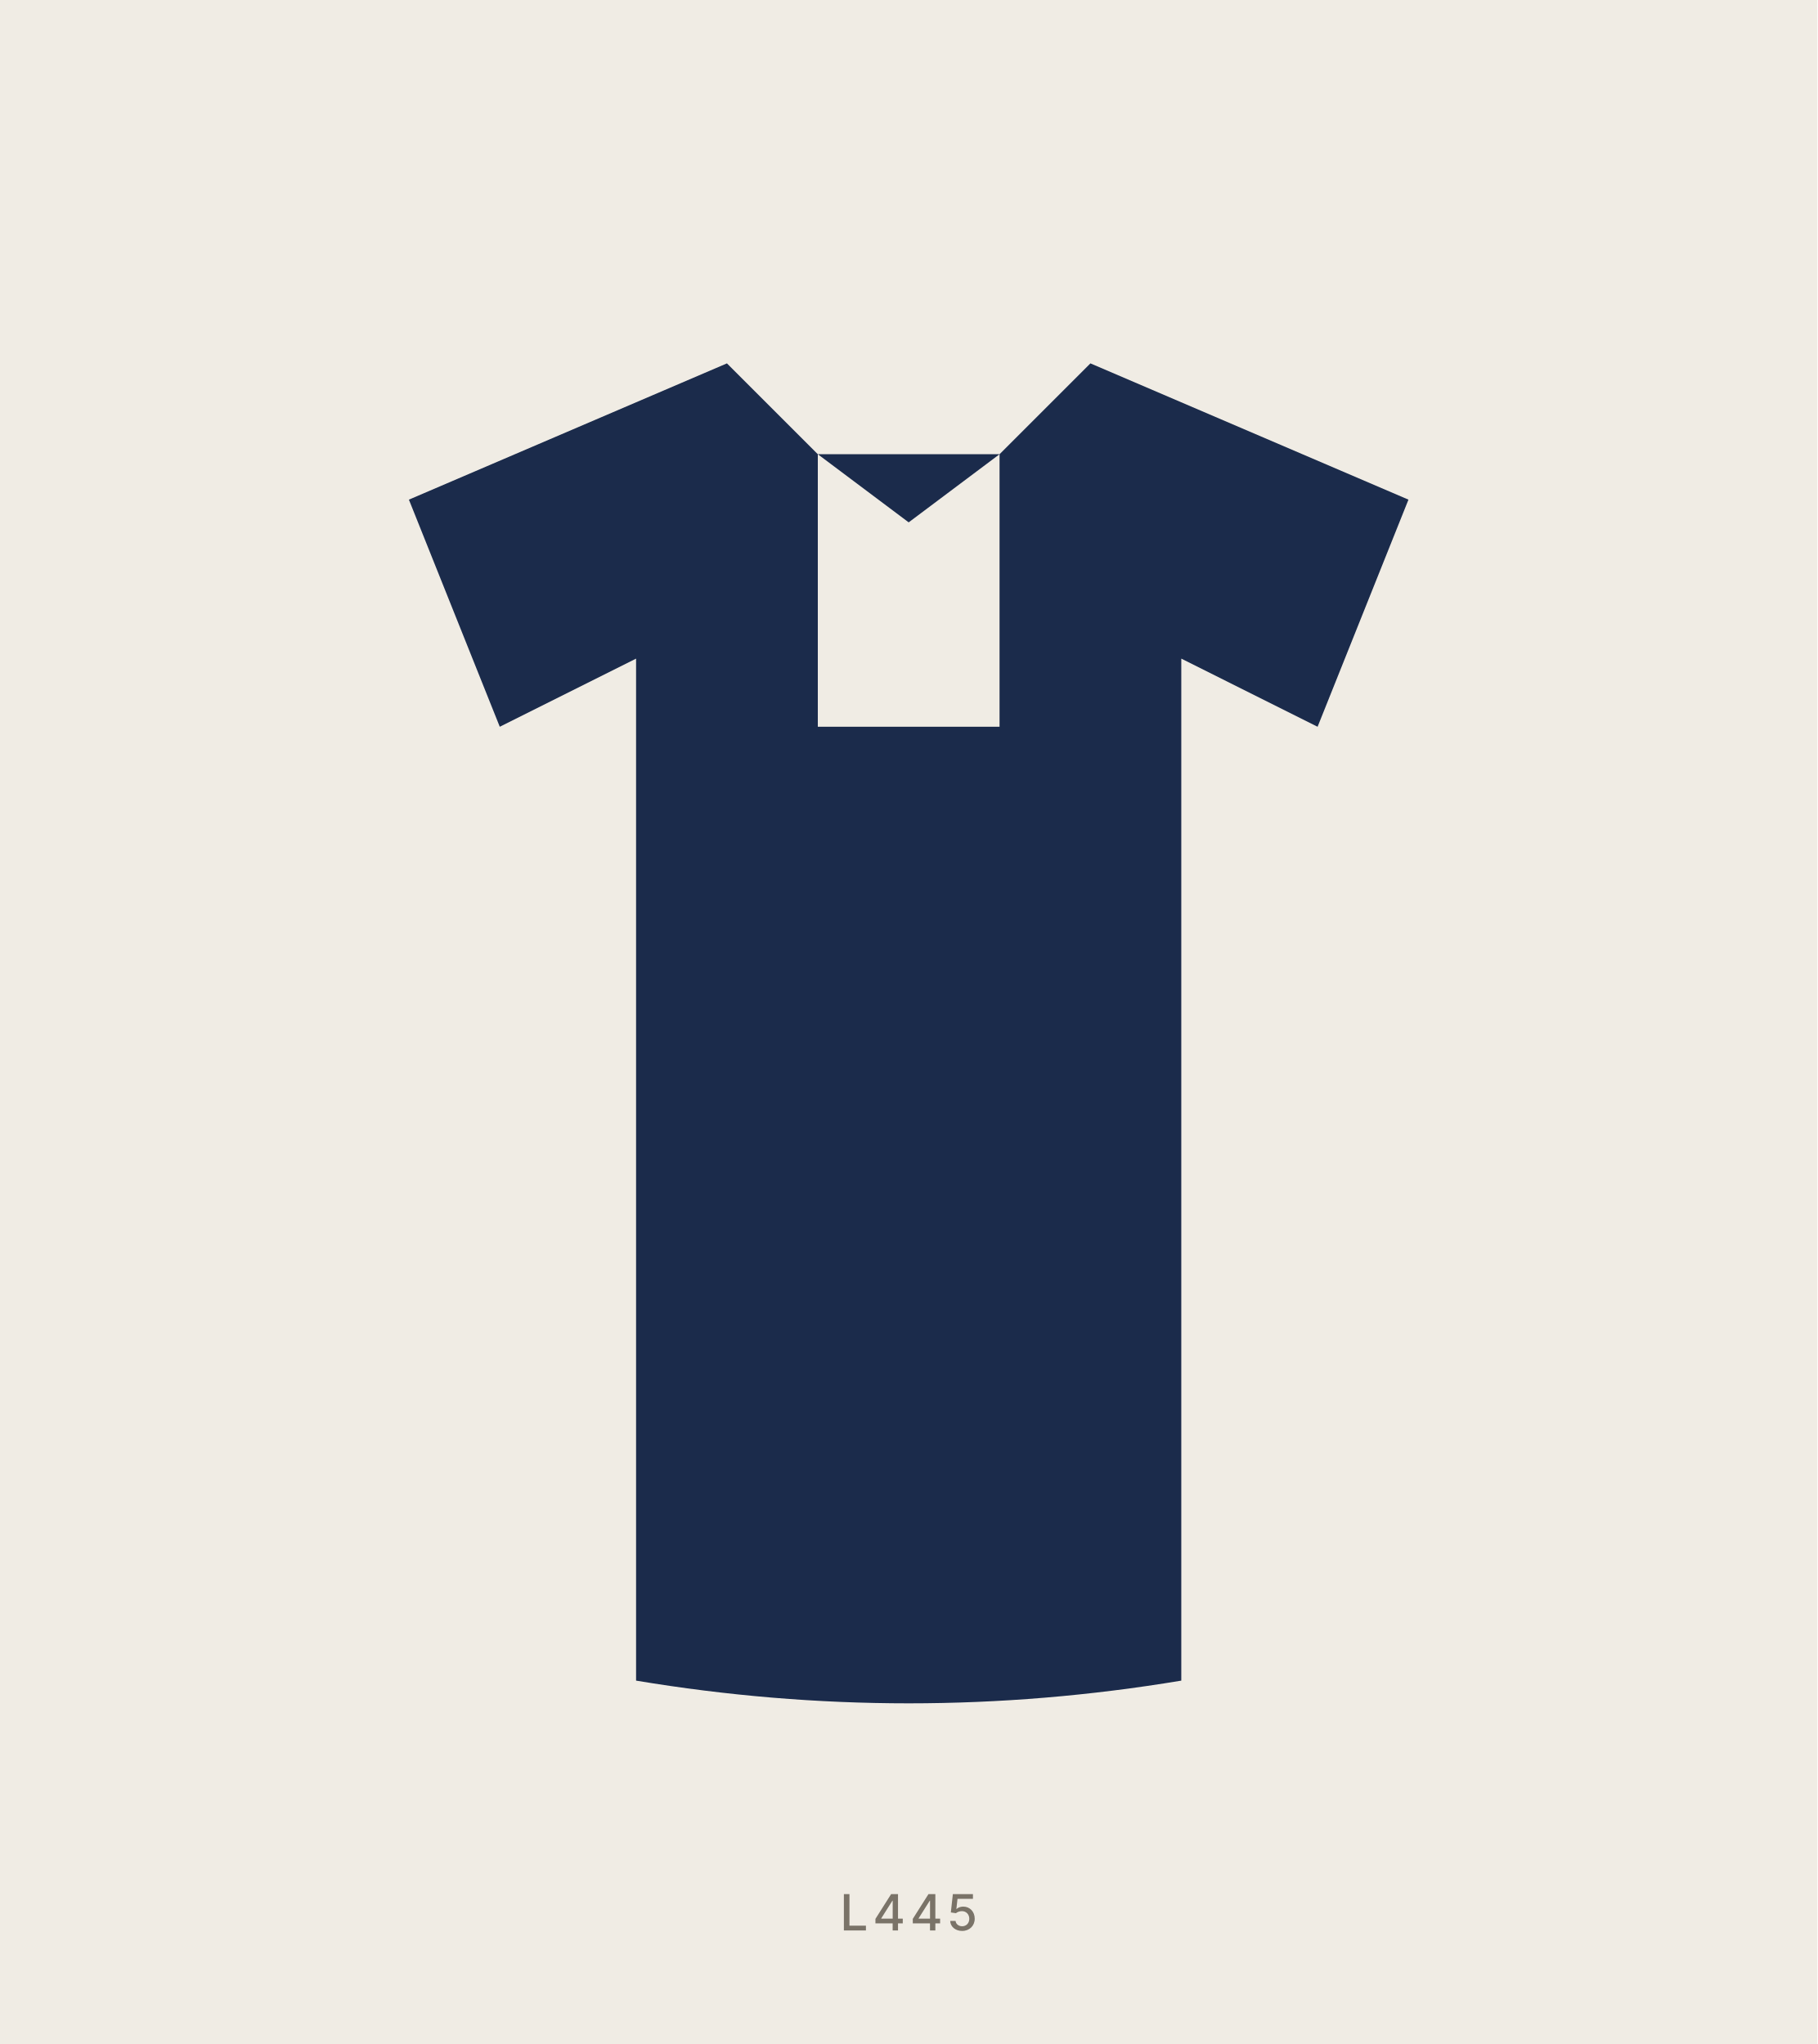
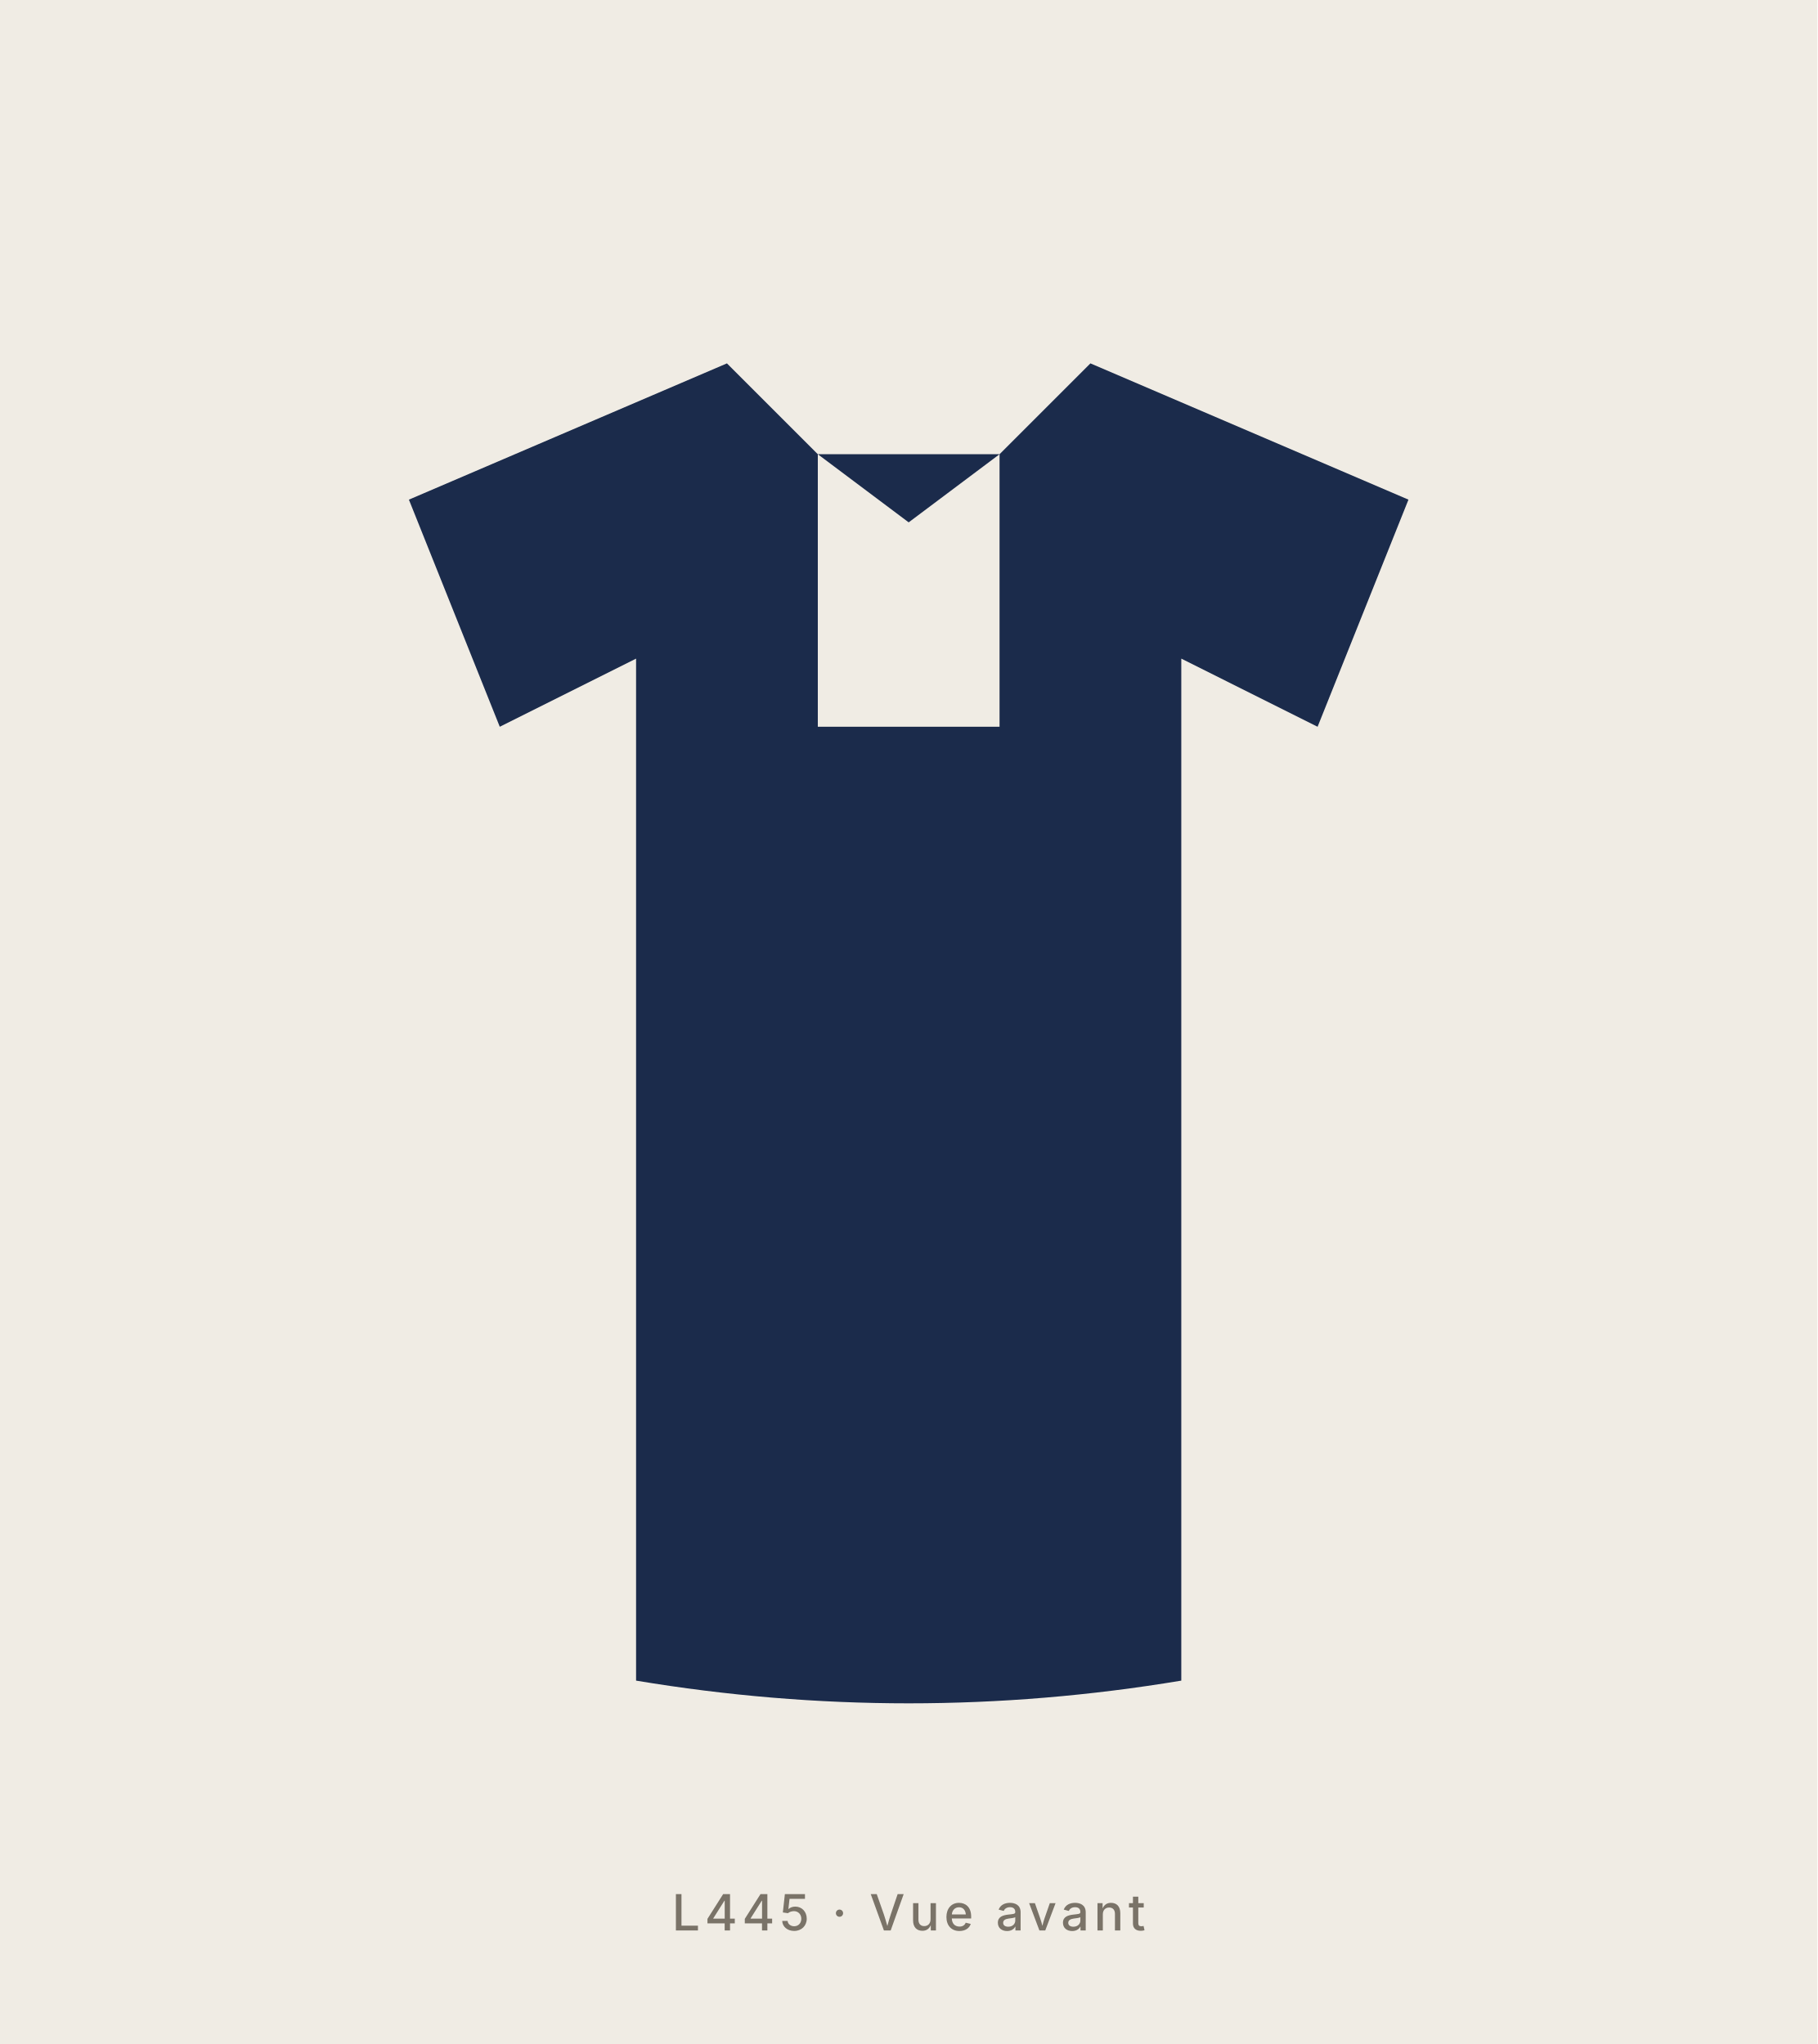
- <svg xmlns="http://www.w3.org/2000/svg" viewBox="0 0 800 900" width="800" height="900" role="img" aria-label="L445">
+ <svg xmlns="http://www.w3.org/2000/svg" viewBox="0 0 800 900" width="800" height="900" role="img" aria-label="L445 Vue avant">
  <rect width="800" height="900" fill="#F0ECE4" />
  <g>
    <path d="M180 220 L320 160 L360 200 L400 230 L440 200 L480 160 L620 220 L580 320 L520 290 L520 740 Q400 760 280 740 L280 290 L220 320 Z M360 200 L360 320 L440 320 L440 200" fill="#1B2B4B" stroke="none" stroke-width="3" />
  </g>
-   <text x="400" y="850" text-anchor="middle" font-family="Inter,system-ui,sans-serif" font-size="22" font-weight="500" fill="#7A7368" letter-spacing="2">L445</text>
+   <text x="400" y="850" text-anchor="middle" font-family="Inter,system-ui,sans-serif" font-size="22" font-weight="500" fill="#7A7368" letter-spacing="2">L445 · Vue avant</text>
</svg>
